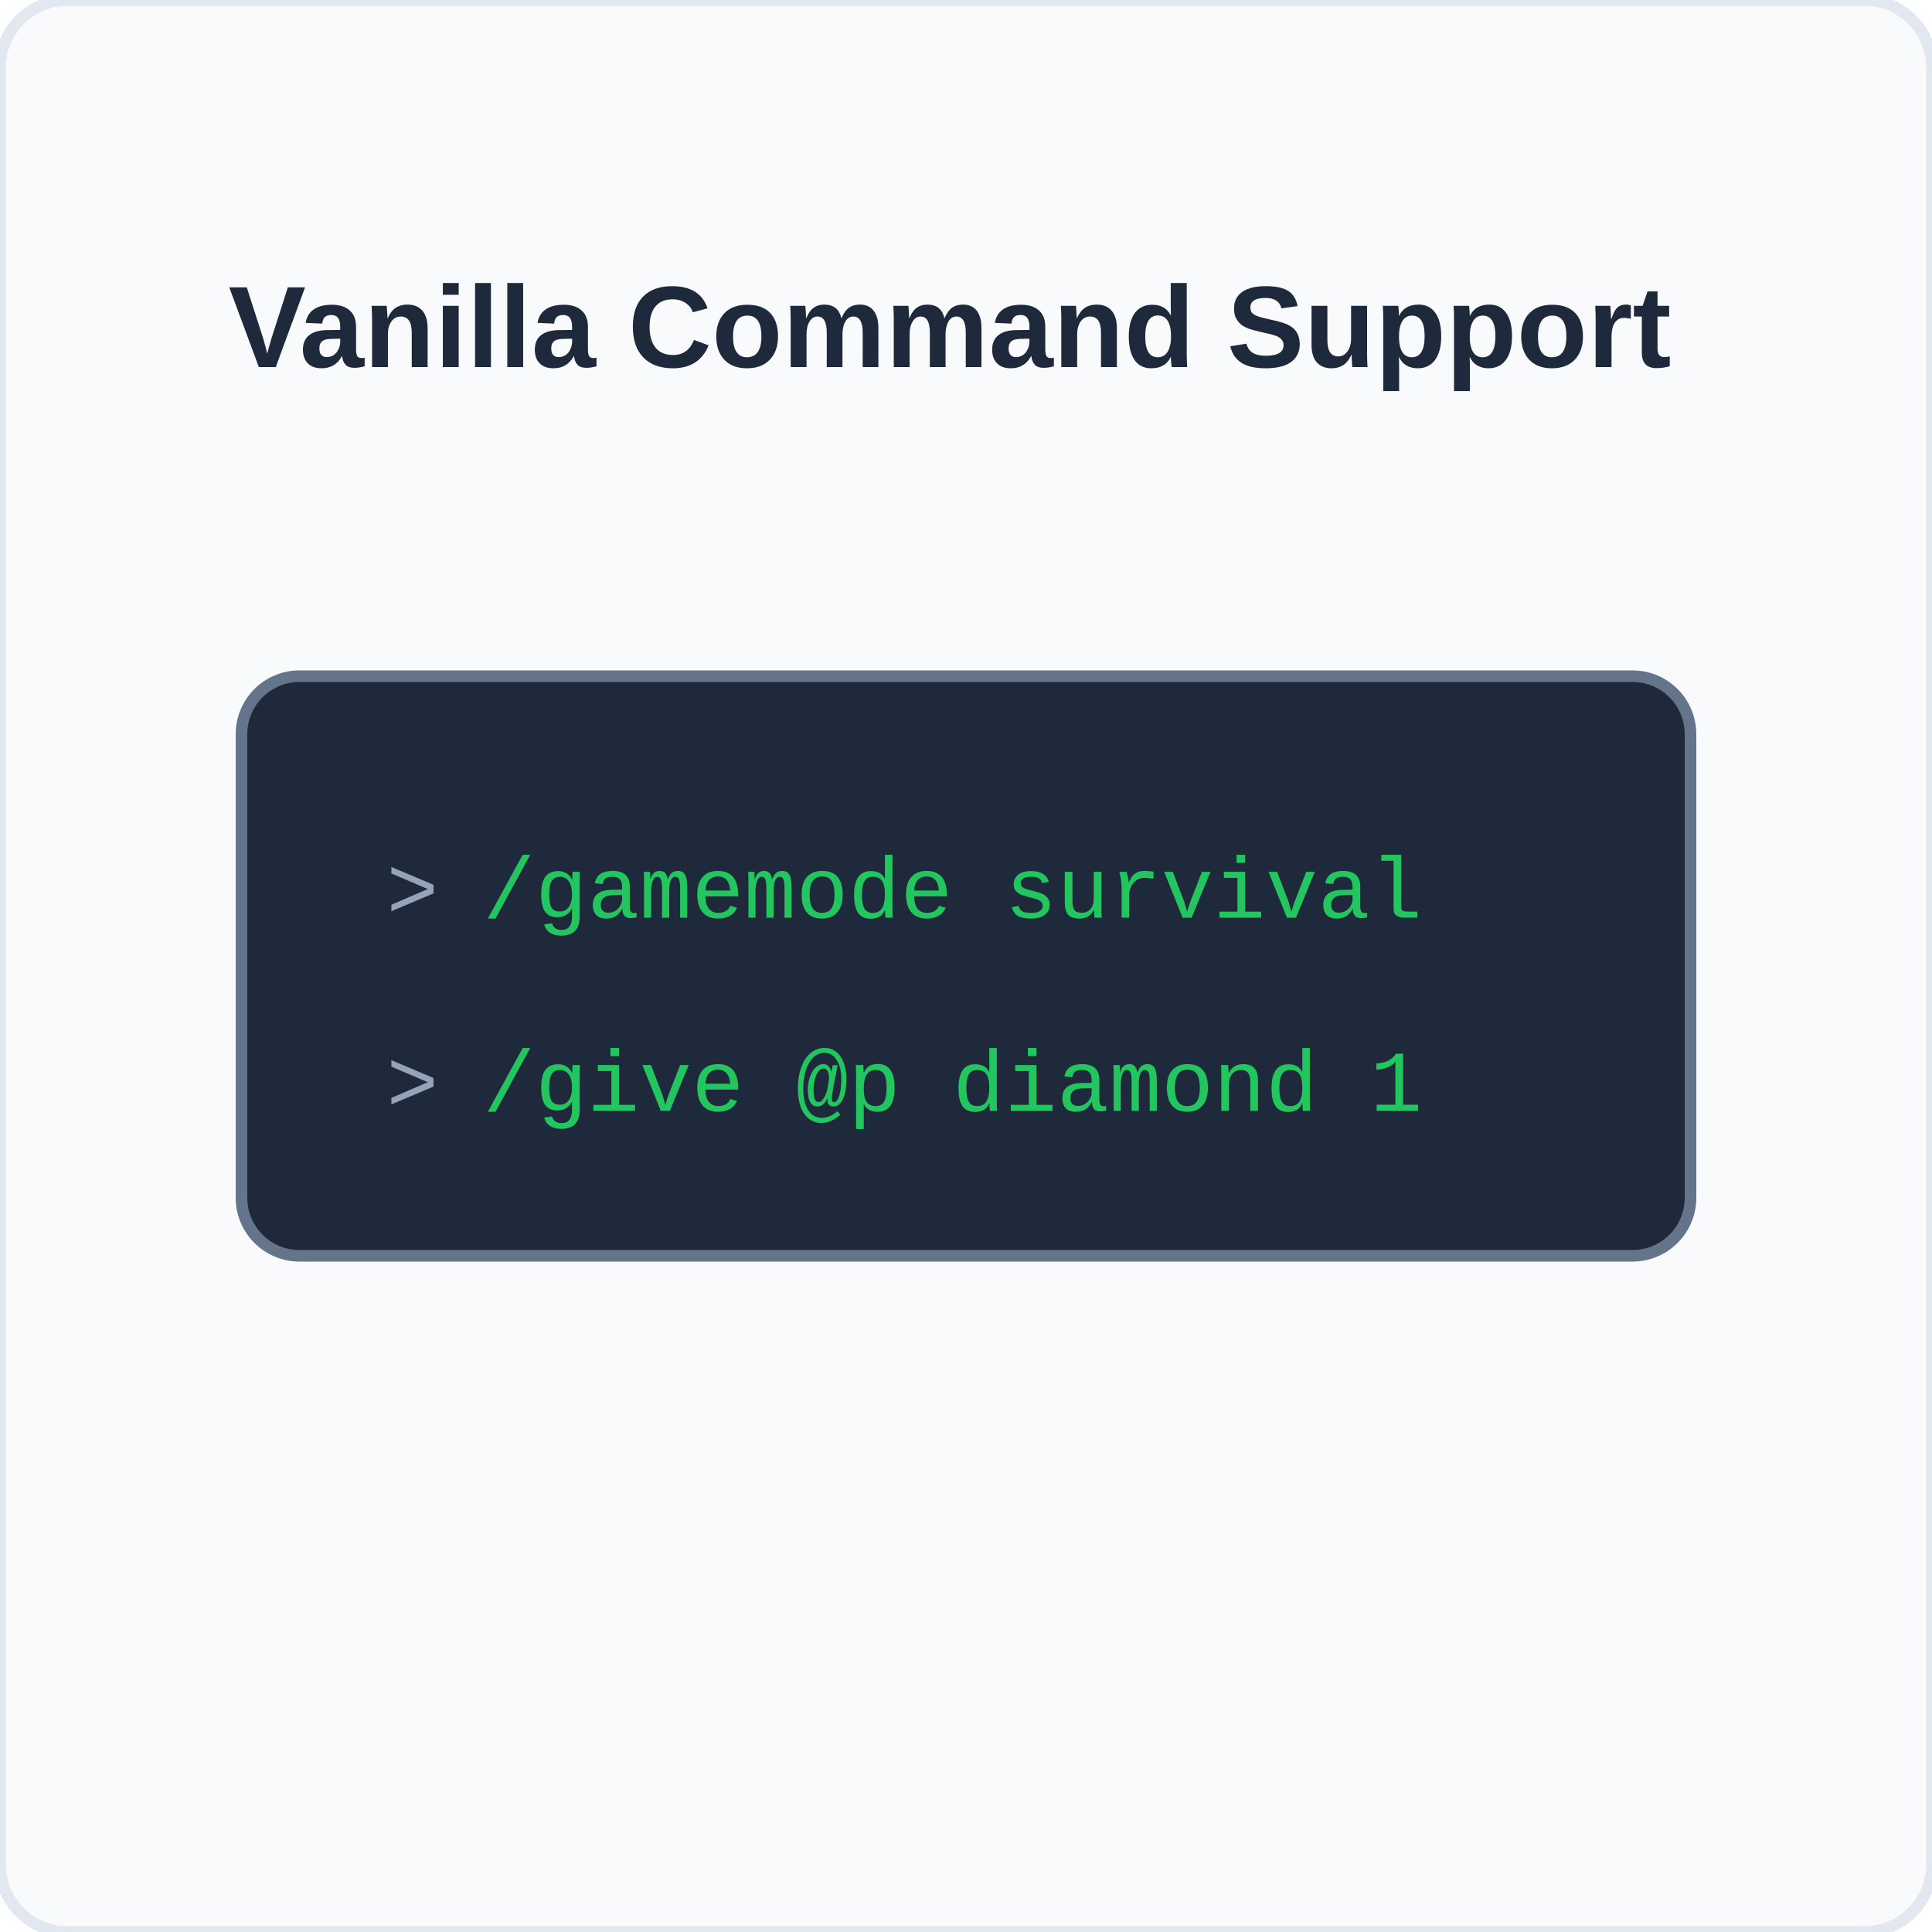
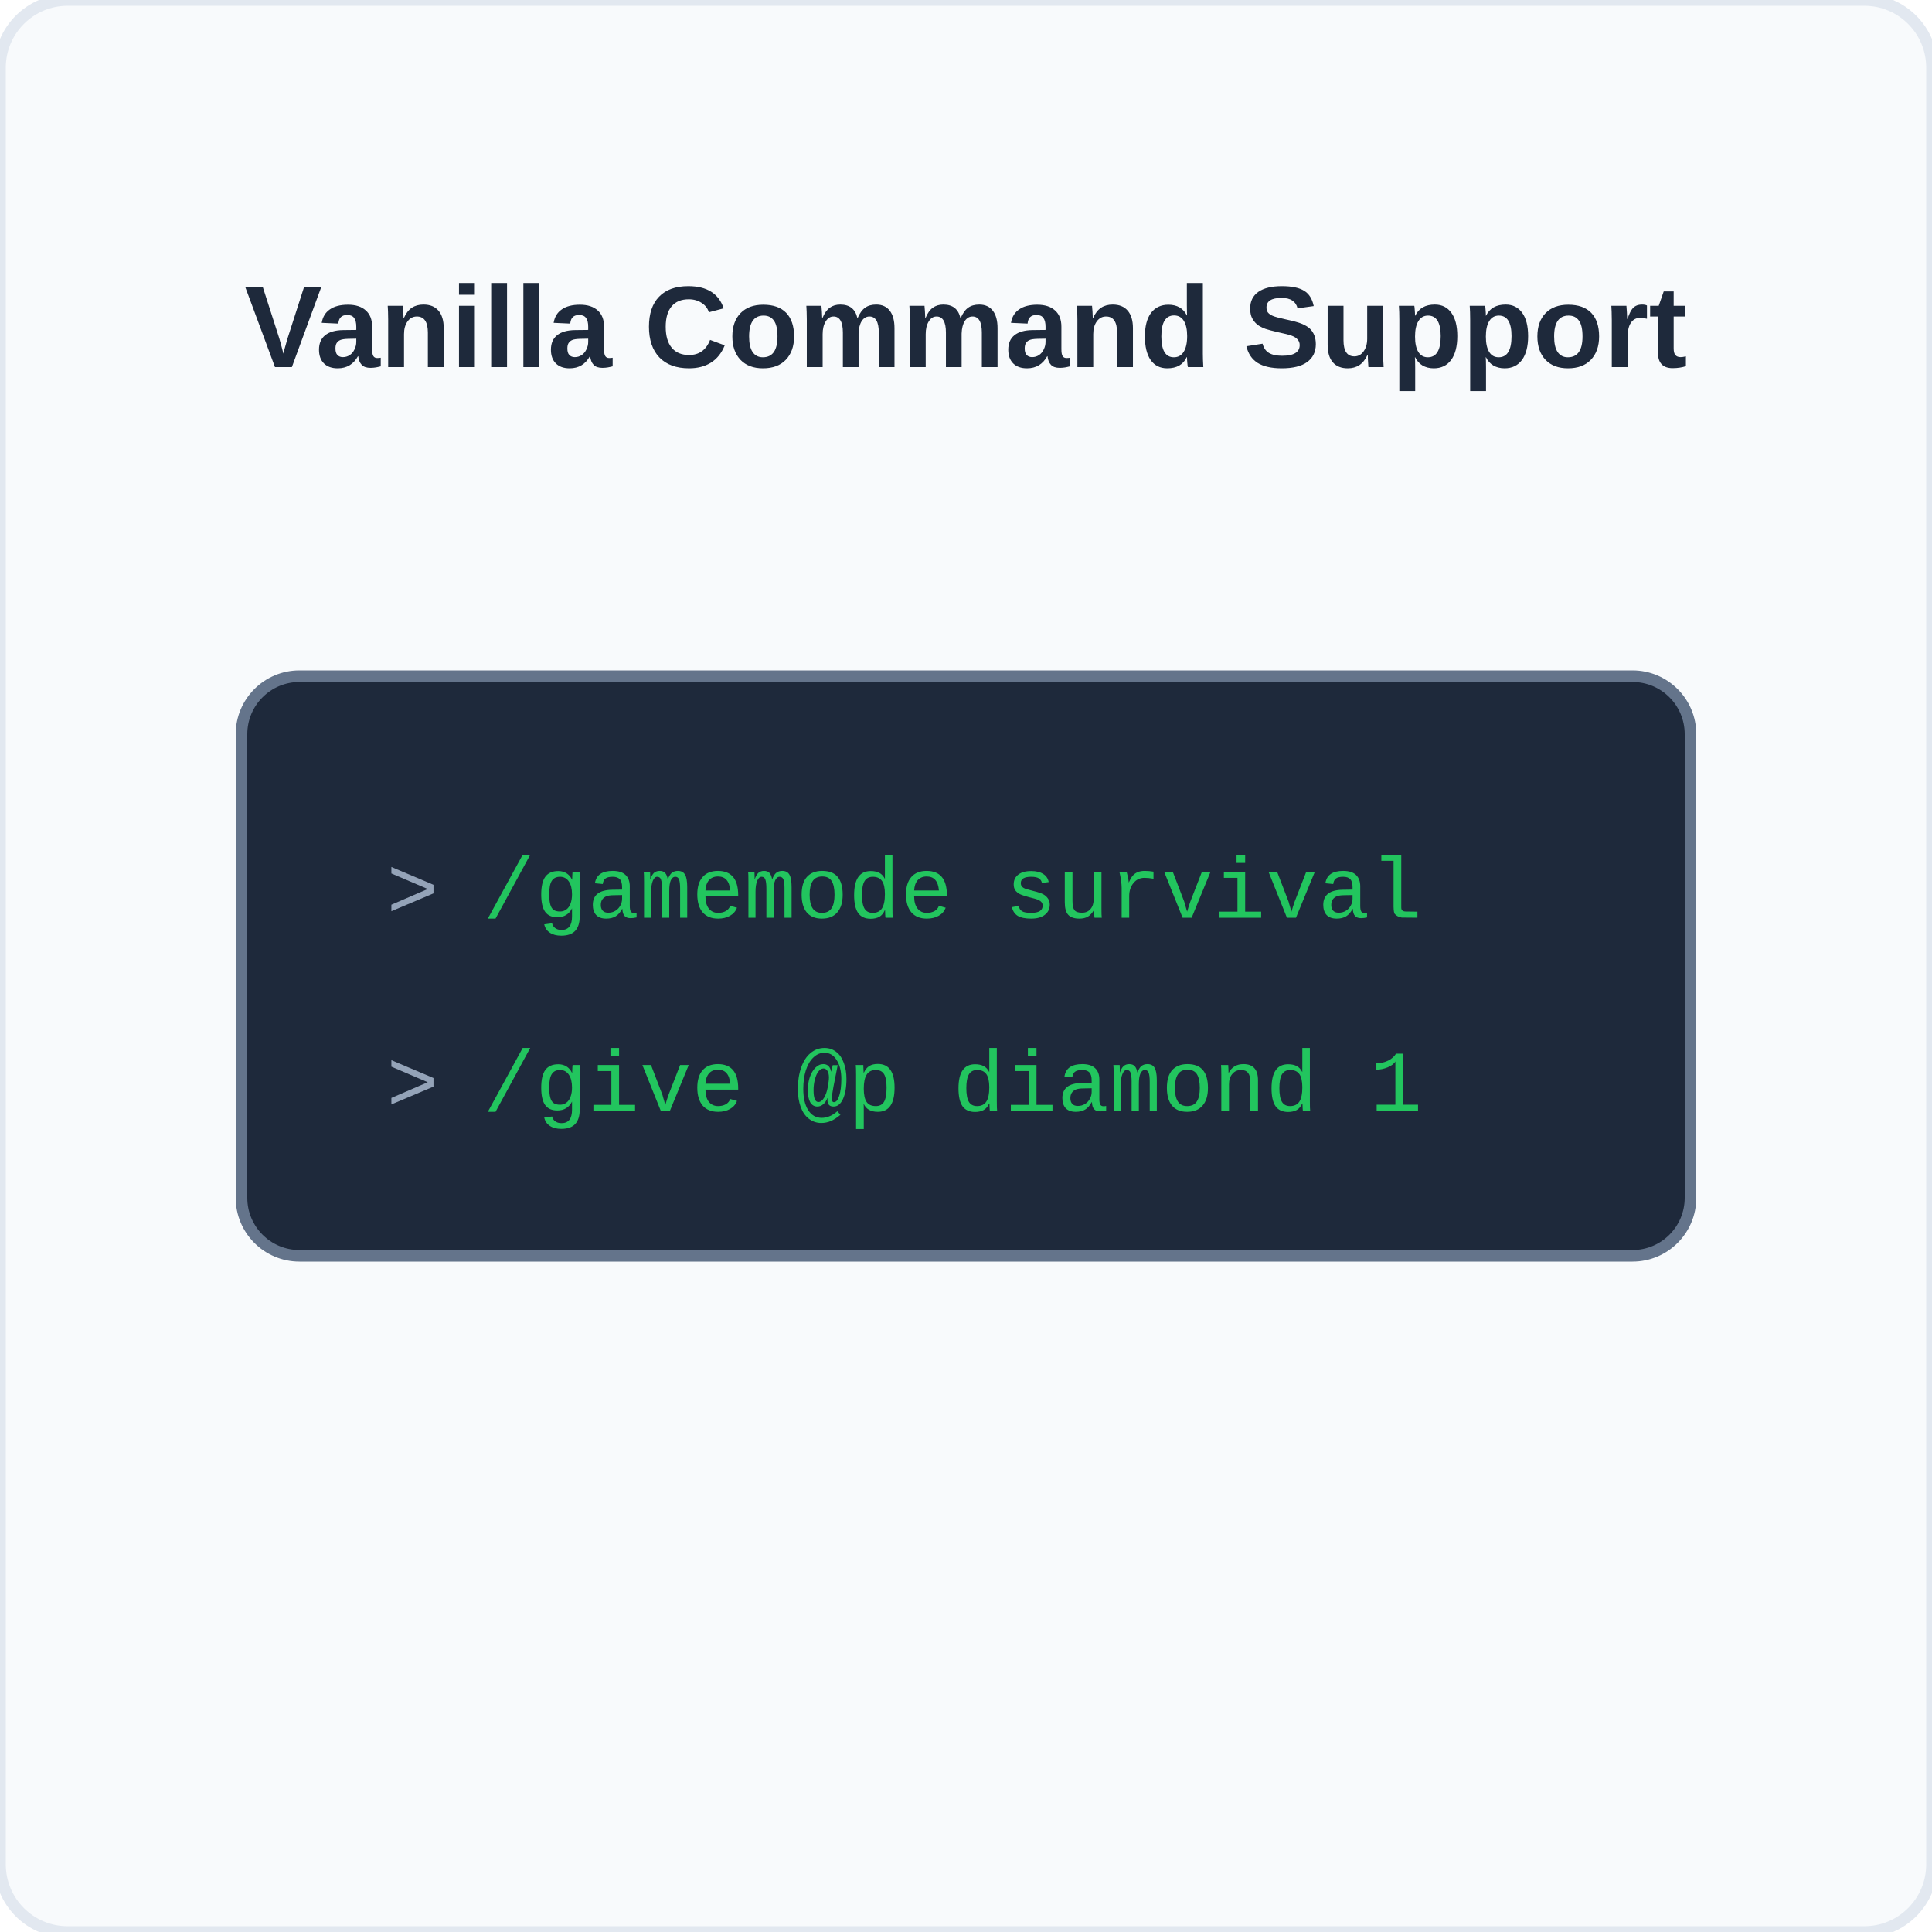
<svg xmlns="http://www.w3.org/2000/svg" width="200" height="200">
  <rect width="200" height="200" rx="7" ry="7" fill="#f8fafc" stroke="#e2e8f0" stroke-width="1.2" />
  <text x="100" y="38" font-family="Arial, sans-serif" font-size="12" font-weight="bold" text-anchor="middle" fill="#1e293b">
        Vanilla Command Support
-         <animate attributeName="y" values="38;36;38" dur="3s" repeatCount="indefinite" />
-   </text>
+     </text>
  <rect x="25" y="70" width="150" height="60" rx="6" ry="6" fill="#1e293b" stroke="#64748b" stroke-width="1.2">
    <animate attributeName="rx" values="6;8;6" dur="3s" repeatCount="indefinite" />
    <animate attributeName="ry" values="6;8;6" dur="3s" repeatCount="indefinite" />
    <animate attributeName="opacity" values="0.98;1;0.98" dur="3s" repeatCount="indefinite" />
  </rect>
  <text x="40" y="95" font-family="Courier New, monospace" font-size="9" fill="#94a3b8">&gt;</text>
  <text x="40" y="115" font-family="Courier New, monospace" font-size="9" fill="#94a3b8">&gt;</text>
  <text x="50" y="95" font-family="Courier New, monospace" font-size="9" fill="#22c55e">
    <tspan id="cmd1">/gamemode survival</tspan>
  </text>
  <text x="50" y="115" font-family="Courier New, monospace" font-size="9" fill="#22c55e">
    <tspan id="cmd2">/give @p diamond 1</tspan>
  </text>
</svg>
